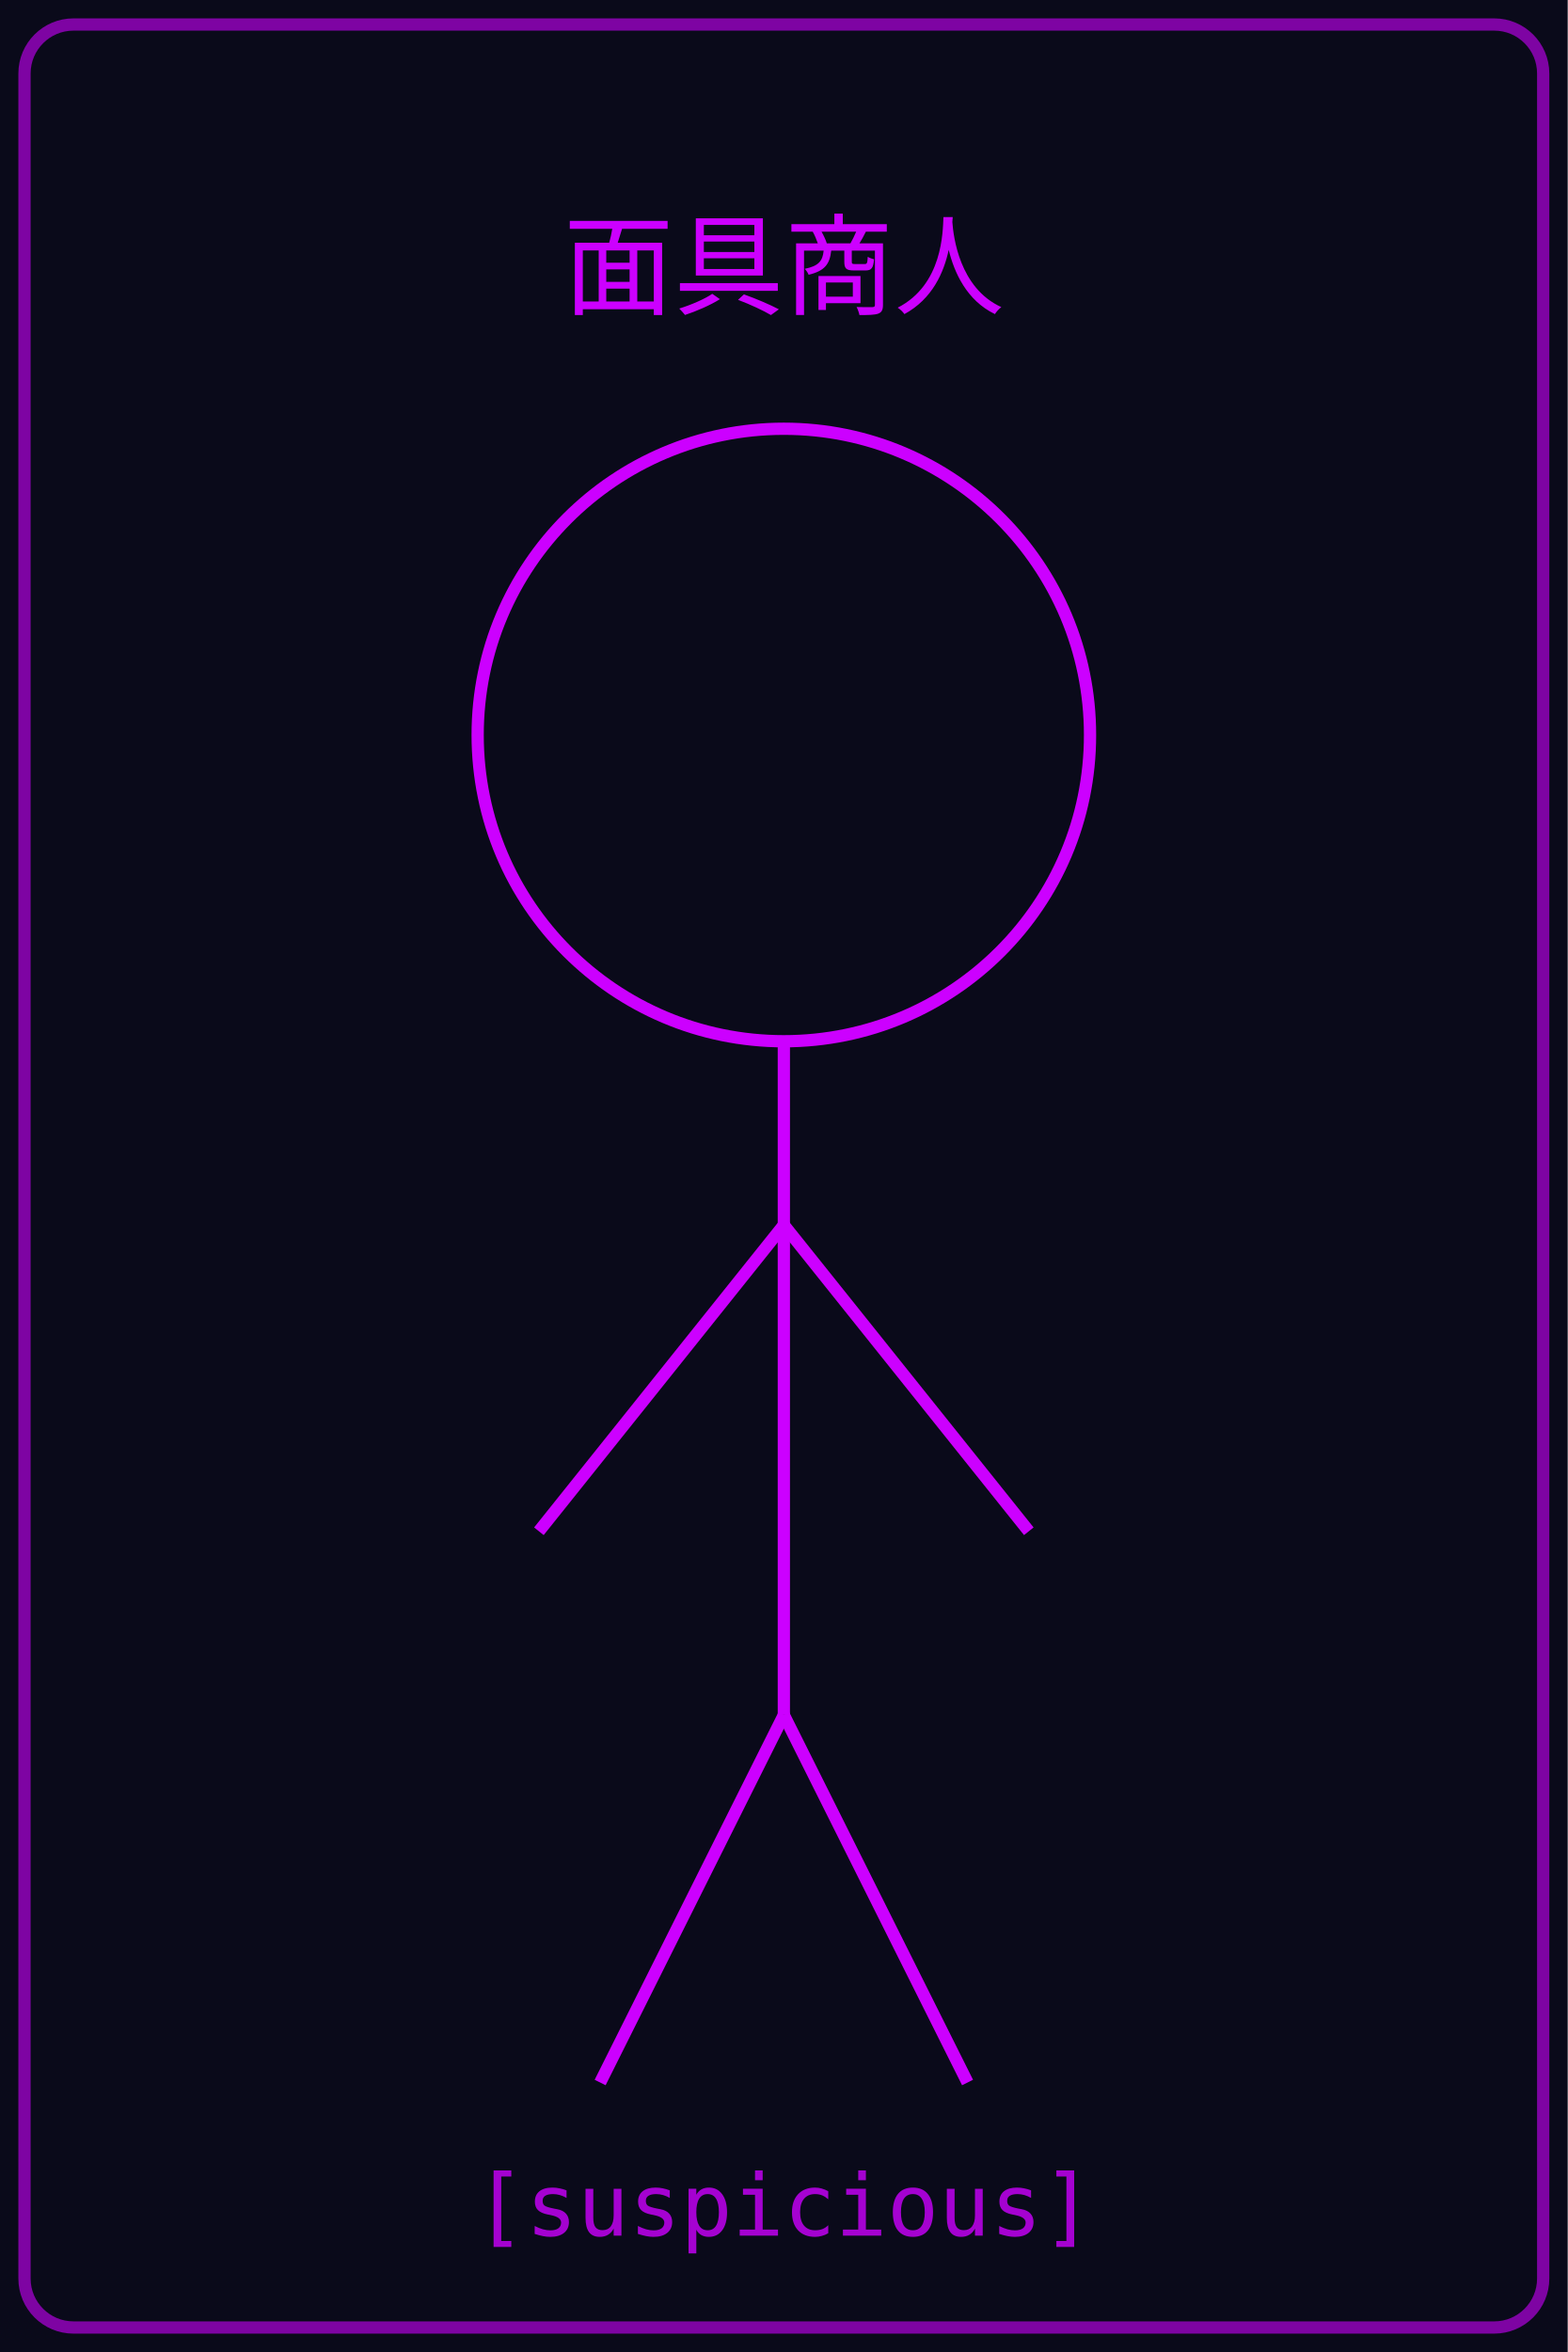
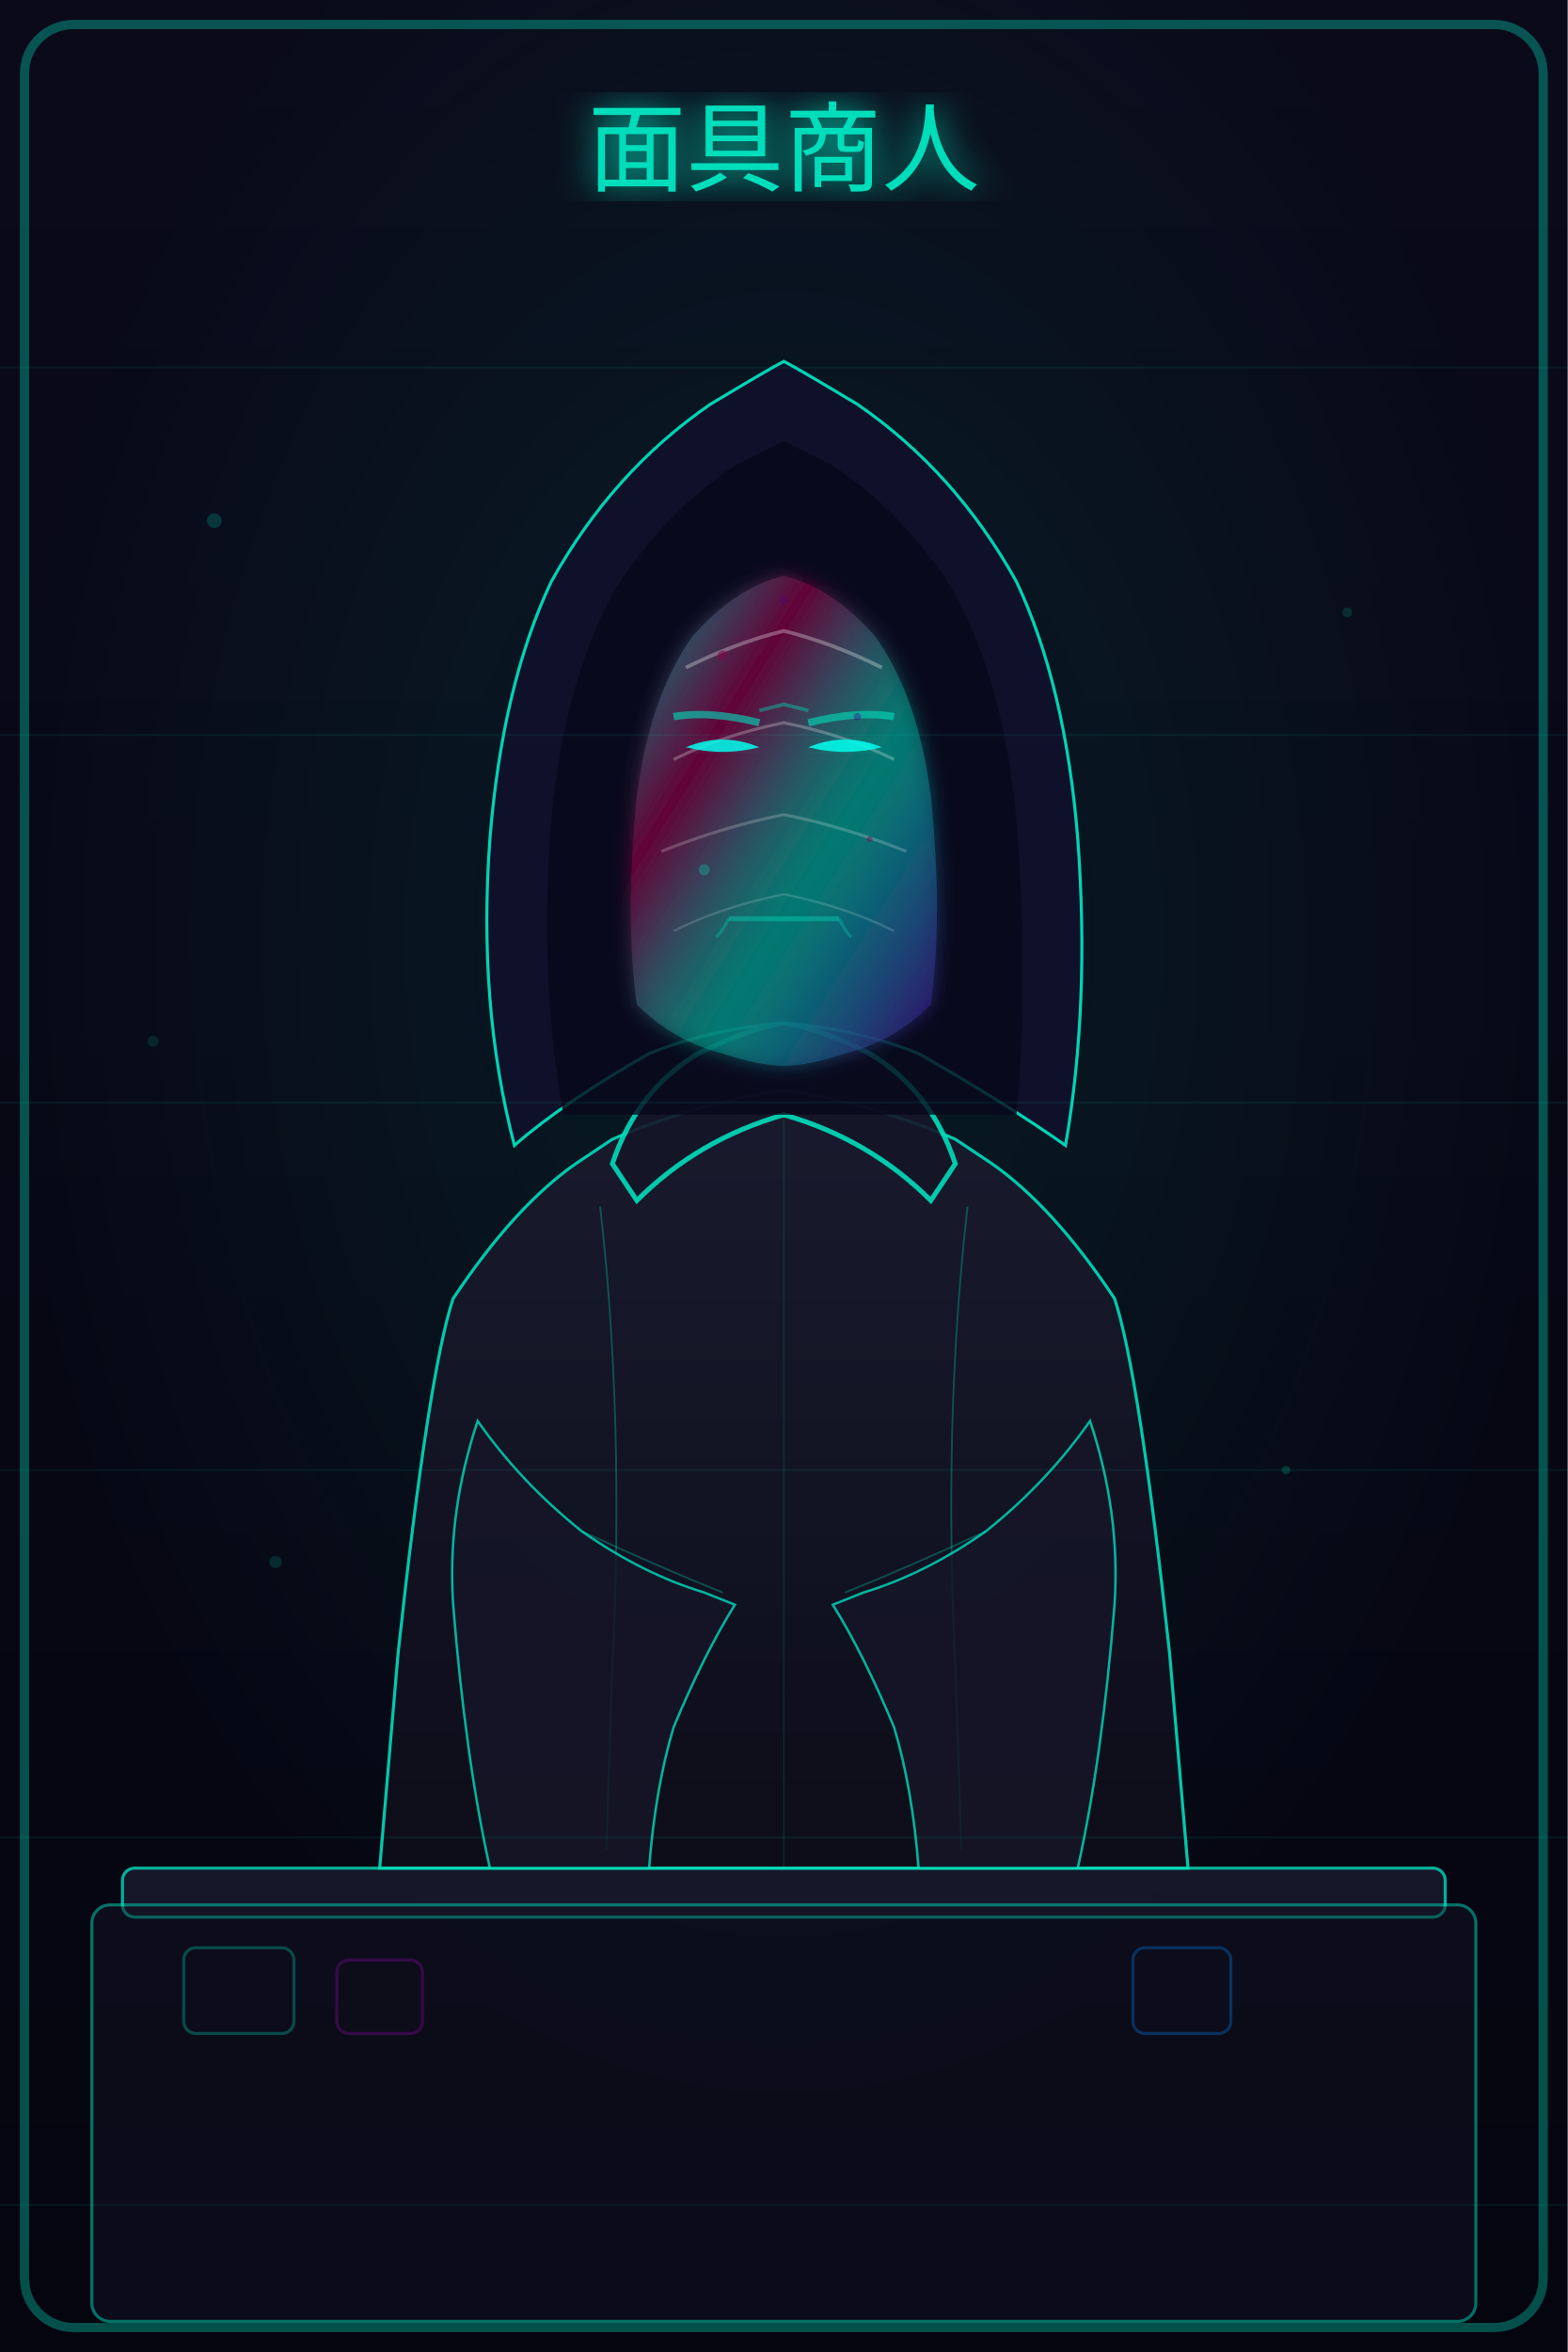
<svg xmlns="http://www.w3.org/2000/svg" width="256" height="384" viewBox="0 0 256 384">
-   <rect width="256" height="384" fill="#0a0a1a" />
-   <rect x="4" y="4" width="248" height="376" rx="8" fill="none" stroke="#cc00ff" stroke-width="2" opacity="0.6" />
-   <circle cx="128" cy="120" r="50" fill="none" stroke="#cc00ff" stroke-width="2" />
-   <line x1="128" y1="170" x2="128" y2="280" stroke="#cc00ff" stroke-width="2" />
-   <line x1="128" y1="200" x2="88" y2="250" stroke="#cc00ff" stroke-width="2" />
-   <line x1="128" y1="200" x2="168" y2="250" stroke="#cc00ff" stroke-width="2" />
-   <line x1="128" y1="280" x2="98" y2="340" stroke="#cc00ff" stroke-width="2" />
-   <line x1="128" y1="280" x2="158" y2="340" stroke="#cc00ff" stroke-width="2" />
-   <text x="128" y="50" font-family="monospace" font-size="18" fill="#cc00ff" text-anchor="middle">面具商人</text>
-   <text x="128" y="365" font-family="monospace" font-size="14" fill="#cc00ff" text-anchor="middle" opacity="0.8">[suspicious]</text>
+   <defs>
+     <linearGradient id="ms_bg" x1="0" y1="0" x2="0" y2="1">
+       <stop offset="0%" stop-color="#0a0a1a" />
+       <stop offset="100%" stop-color="#050510" />
+     </linearGradient>
+     <linearGradient id="ms_mask_holo" x1="0" y1="0" x2="1" y2="1">
+       <stop offset="0%" stop-color="#00ddbb" stop-opacity="0.7" />
+       <stop offset="30%" stop-color="#880044" />
+       <stop offset="60%" stop-color="#00ddbb" stop-opacity="0.5" />
+       <stop offset="100%" stop-color="#440088" />
+     </linearGradient>
+     <linearGradient id="ms_robe" x1="0" y1="0" x2="0" y2="1">
+       <stop offset="0%" stop-color="#1a1a2e" />
+       <stop offset="100%" stop-color="#0d0d1a" />
+     </linearGradient>
+     <radialGradient id="ms_glow" cx="0.5" cy="0.4" r="0.5">
+       <stop offset="0%" stop-color="#00ddbb" stop-opacity="0.1" />
+       <stop offset="100%" stop-color="#00ddbb" stop-opacity="0" />
+     </radialGradient>
+     <filter id="ms_neon">
+       <feGaussianBlur stdDeviation="3" result="blur" />
+       <feMerge>
+         <feMergeNode in="blur" />
+         <feMergeNode in="SourceGraphic" />
+       </feMerge>
+     </filter>
+     <filter id="ms_holo_glow">
+       <feGaussianBlur stdDeviation="1.5" result="blur" />
+       <feMerge>
+         <feMergeNode in="blur" />
+         <feMergeNode in="SourceGraphic" />
+       </feMerge>
+     </filter>
+   </defs>
+   <rect width="256" height="384" fill="url(#ms_bg)" />
+   <rect width="256" height="384" fill="url(#ms_glow)" />
+   <rect x="4" y="4" width="248" height="376" rx="8" fill="none" stroke="#00ddbb" stroke-width="1.5" opacity="0.35" />
+   <text x="128" y="30" font-family="monospace" font-size="16" fill="#00ddbb" text-anchor="middle" filter="url(#ms_neon)">面具商人</text>
+   <rect x="20" y="305" width="216" height="8" rx="2" fill="#1a1a2e" stroke="#00ddbb" stroke-width="0.5" opacity="0.8" />
+   <rect x="15" y="311" width="226" height="68" rx="3" fill="#111122" stroke="#00ddbb" stroke-width="0.5" opacity="0.5" />
+   <rect x="30" y="318" width="18" height="14" rx="2" fill="#0d0d1a" stroke="#00ddbb" stroke-width="0.5" opacity="0.3" />
+   <rect x="55" y="320" width="14" height="12" rx="2" fill="#0d0d1a" stroke="#dd00ff" stroke-width="0.5" opacity="0.2" />
+   <rect x="185" y="318" width="16" height="14" rx="2" fill="#0d0d1a" stroke="#0088ff" stroke-width="0.5" opacity="0.3" />
+   <path d="M74,212 Q70,224 65,270 L62,305 H194 L191,270 Q186,224 182,212 Q172,197 162,190 L156,186 Q142,180 128,178 Q114,180 100,186 L94,190 Q84,197 74,212 Z" fill="url(#ms_robe)" stroke="#00ddbb" stroke-width="0.5" opacity="0.9" />
+   <path d="M98,197 Q102,232 100,272 L99,302" fill="none" stroke="#00ddbb" stroke-width="0.3" opacity="0.3" />
+   <path d="M158,197 Q154,232 156,272 L157,302" fill="none" stroke="#00ddbb" stroke-width="0.3" opacity="0.3" />
+   <path d="M128,182 L128,305" fill="none" stroke="#00ddbb" stroke-width="0.2" opacity="0.15" />
+   <path d="M78,232 Q85,242 95,250 Q105,257 115,260 L120,262 Q115,270 110,282 Q107,292 106,305 L80,305 Q76,287 74,262 Q73,247 78,232 Z" fill="#151528" stroke="#00ddbb" stroke-width="0.4" opacity="0.8" />
+   <path d="M95,250 Q108,256 118,260" fill="none" stroke="#00ddbb" stroke-width="0.3" opacity="0.3" />
+   <path d="M178,232 Q171,242 161,250 Q151,257 141,260 L136,262 Q141,270 146,282 Q149,292 150,305 L176,305 Q180,287 182,262 Q183,247 178,232 Z" fill="#151528" stroke="#00ddbb" stroke-width="0.4" opacity="0.8" />
+   <path d="M161,250 Q148,256 138,260" fill="none" stroke="#00ddbb" stroke-width="0.3" opacity="0.3" />
+   <path d="M100,190 Q104,178 114,172 Q122,168 128,167 Q134,168 142,172 Q152,178 156,190 L152,196 Q142,186 128,182 Q114,186 104,196 Z" fill="#151528" stroke="#00ddbb" stroke-width="0.8" opacity="0.9" />
+   <path d="M84,187 Q78,164 80,137 Q82,112 90,95 Q100,77 116,66 Q126,60 128,59 Q130,60 140,66 Q156,77 166,95 Q174,112 176,137 Q178,164 174,187 Q164,180 150,172 Q140,168 128,167 Q116,168 106,172 Q92,180 84,187 Z" fill="#10102a" stroke="#00ddbb" stroke-width="0.5" opacity="0.95" />
+   <path d="M92,182 Q88,160 90,134 Q92,112 100,97 Q108,84 120,76 Q126,73 128,72 Q130,73 136,76 Q148,84 156,97 Q164,112 166,134 Q168,160 166,182" fill="#08081a" opacity="0.8" />
+   <path d="M104,164 Q102,150 104,130 Q106,114 113,104 Q120,96 128,94 Q136,96 143,104 Q150,114 152,130 Q154,150 152,164 Q146,170 138,172 Q132,174 128,174 Q124,174 118,172 Q110,170 104,164 Z" fill="url(#ms_mask_holo)" opacity="0.7" filter="url(#ms_holo_glow)" />
+   <path d="M112,109 Q120,105 128,103 Q136,105 144,109" fill="none" stroke="#ffffff" stroke-width="0.6" opacity="0.3" />
+   <path d="M110,124 Q118,120 128,118 Q138,120 146,124" fill="none" stroke="#ffffff" stroke-width="0.5" opacity="0.25" />
+   <path d="M108,139 Q118,135 128,133 Q138,135 148,139" fill="none" stroke="#ffffff" stroke-width="0.5" opacity="0.2" />
+   <path d="M110,152 Q118,148 128,146 Q138,148 146,152" fill="none" stroke="#ffffff" stroke-width="0.4" opacity="0.15" />
+   <path d="M112,122 Q118,119.5 124,122 Q118,123.5 112,122 Z" fill="#00ffee" opacity="0.85" filter="url(#ms_neon)" />
+   <path d="M132,122 Q138,119.5 144,122 Q138,123.5 132,122 Z" fill="#00ffee" opacity="0.85" filter="url(#ms_neon)" />
+   <path d="M110,117 Q116,116 124,118" fill="none" stroke="#00ddbb" stroke-width="1.2" opacity="0.6" />
+   <path d="M132,118 Q140,116 146,117" fill="none" stroke="#00ddbb" stroke-width="1.2" opacity="0.6" />
+   <path d="M124,116 L128,115 L132,116" fill="none" stroke="#00ddbb" stroke-width="0.6" opacity="0.4" />
+   <path d="M119,150 L137,150" fill="none" stroke="#00ddbb" stroke-width="0.8" opacity="0.4" />
+   <path d="M119,150 Q118,152 117,153" fill="none" stroke="#00ddbb" stroke-width="0.5" opacity="0.3" />
+   <path d="M137,150 Q138,152 139,153" fill="none" stroke="#00ddbb" stroke-width="0.5" opacity="0.3" />
+   <circle cx="118" cy="107" r="0.8" fill="#880044" opacity="0.5" />
+   <circle cx="140" cy="117" r="0.6" fill="#440088" opacity="0.4" />
+   <circle cx="115" cy="142" r="0.9" fill="#00ddbb" opacity="0.3" />
+   <circle cx="142" cy="137" r="0.5" fill="#880044" opacity="0.4" />
+   <circle cx="128" cy="98" r="0.6" fill="#440088" opacity="0.3" />
+   <circle cx="35" cy="85" r="1.2" fill="#00ddbb" opacity="0.2" />
+   <circle cx="220" cy="100" r="0.8" fill="#00ddbb" opacity="0.15" />
+   <circle cx="45" cy="255" r="1" fill="#00ddbb" opacity="0.15" />
+   <circle cx="210" cy="240" r="0.7" fill="#00ddbb" opacity="0.2" />
+   <circle cx="25" cy="170" r="0.9" fill="#00ddbb" opacity="0.12" />
+   <line x1="0" y1="60" x2="256" y2="60" stroke="#00ddbb" stroke-width="0.3" opacity="0.08" />
+   <line x1="0" y1="120" x2="256" y2="120" stroke="#00ddbb" stroke-width="0.3" opacity="0.08" />
+   <line x1="0" y1="180" x2="256" y2="180" stroke="#00ddbb" stroke-width="0.3" opacity="0.08" />
+   <line x1="0" y1="240" x2="256" y2="240" stroke="#00ddbb" stroke-width="0.3" opacity="0.08" />
+   <line x1="0" y1="300" x2="256" y2="300" stroke="#00ddbb" stroke-width="0.3" opacity="0.08" />
+   <line x1="0" y1="360" x2="256" y2="360" stroke="#00ddbb" stroke-width="0.3" opacity="0.08" />
</svg>
